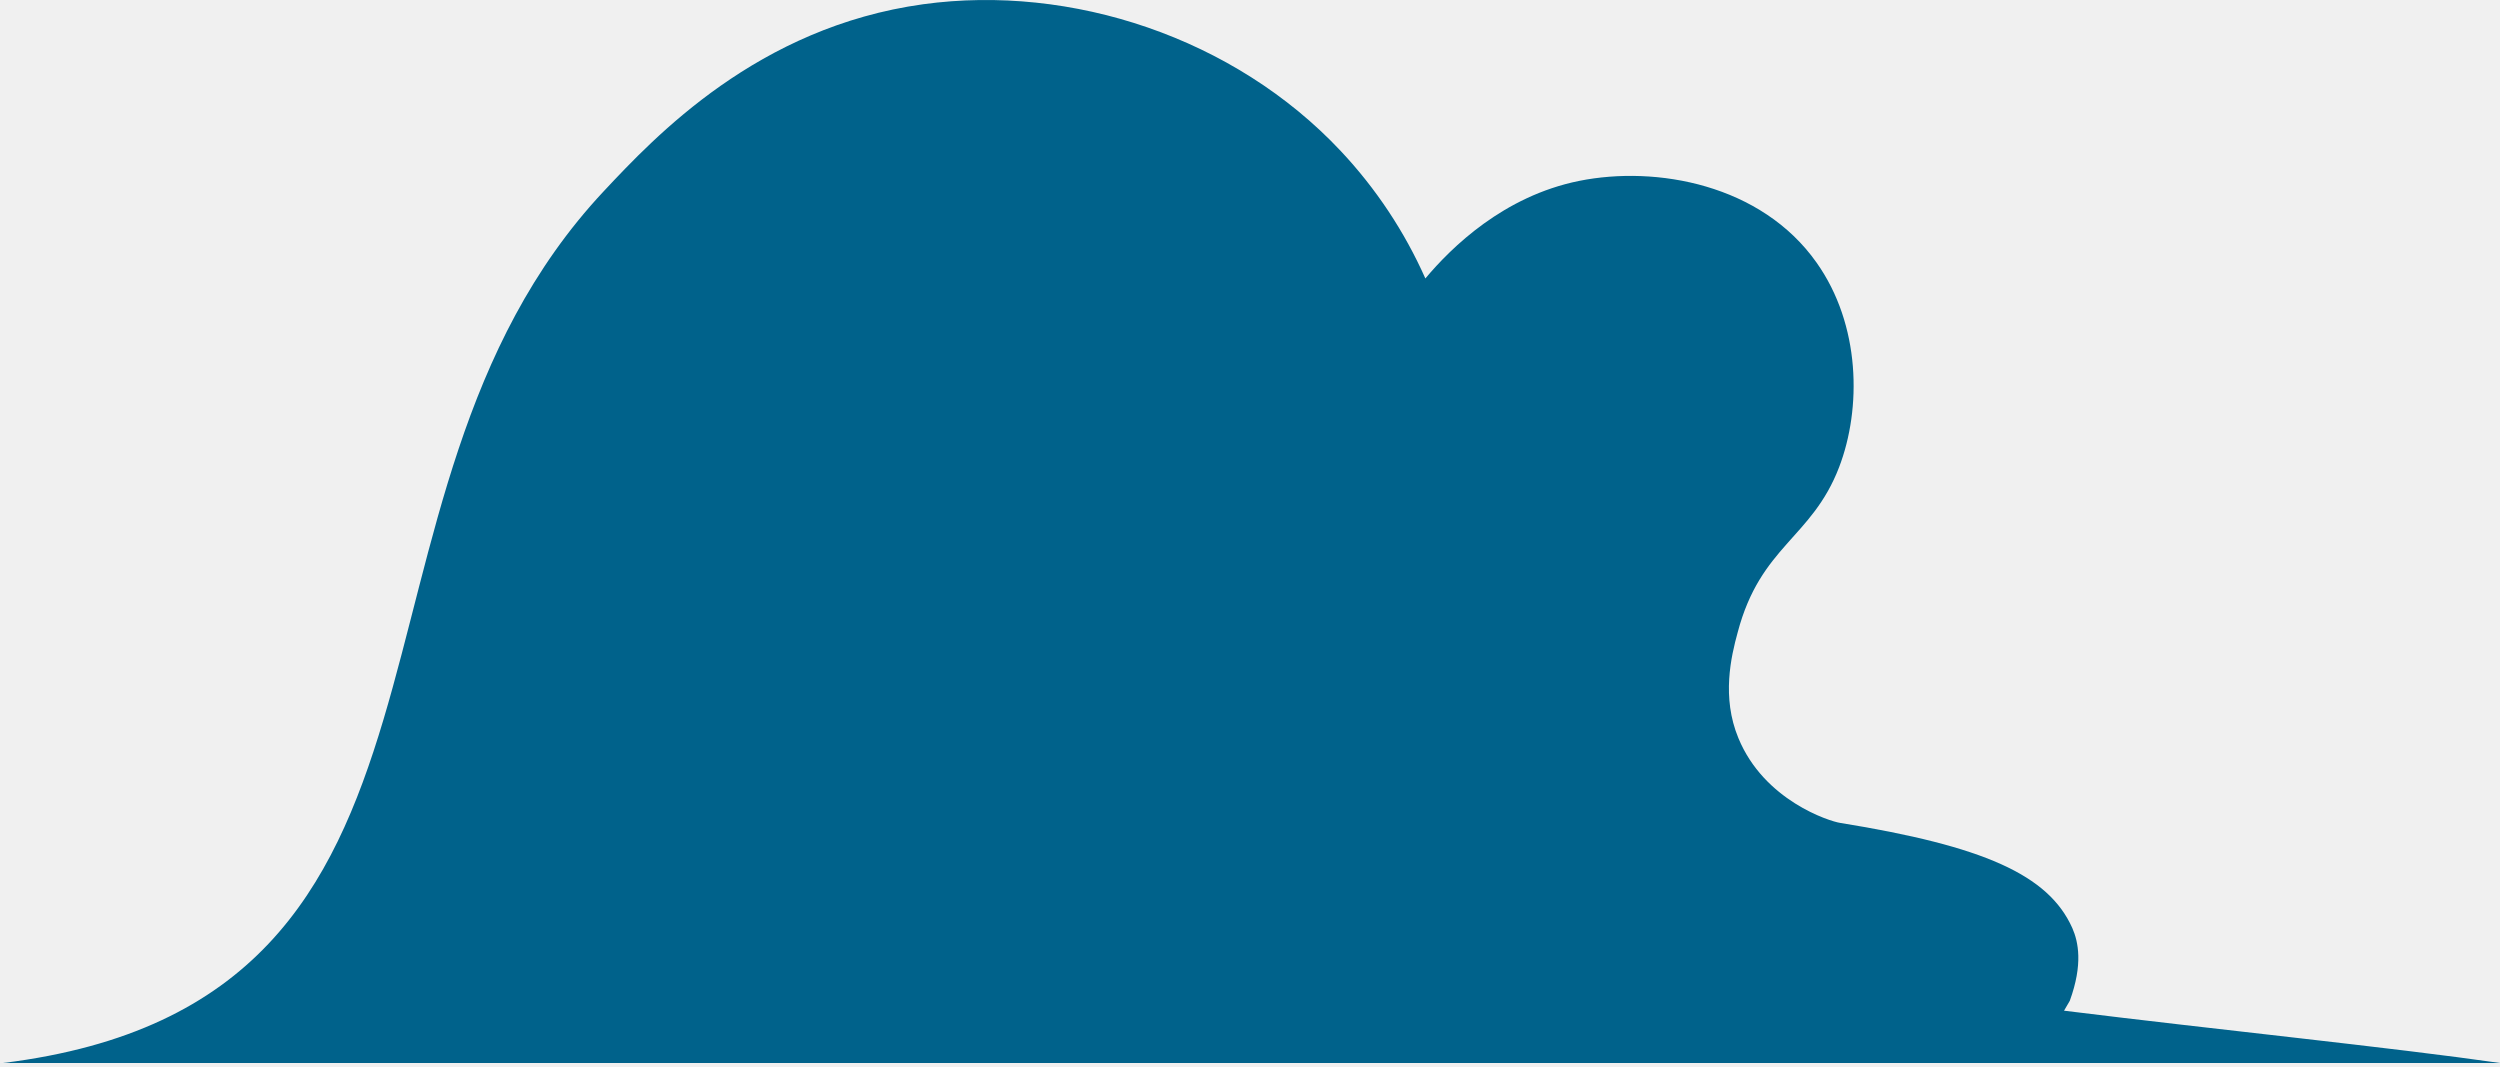
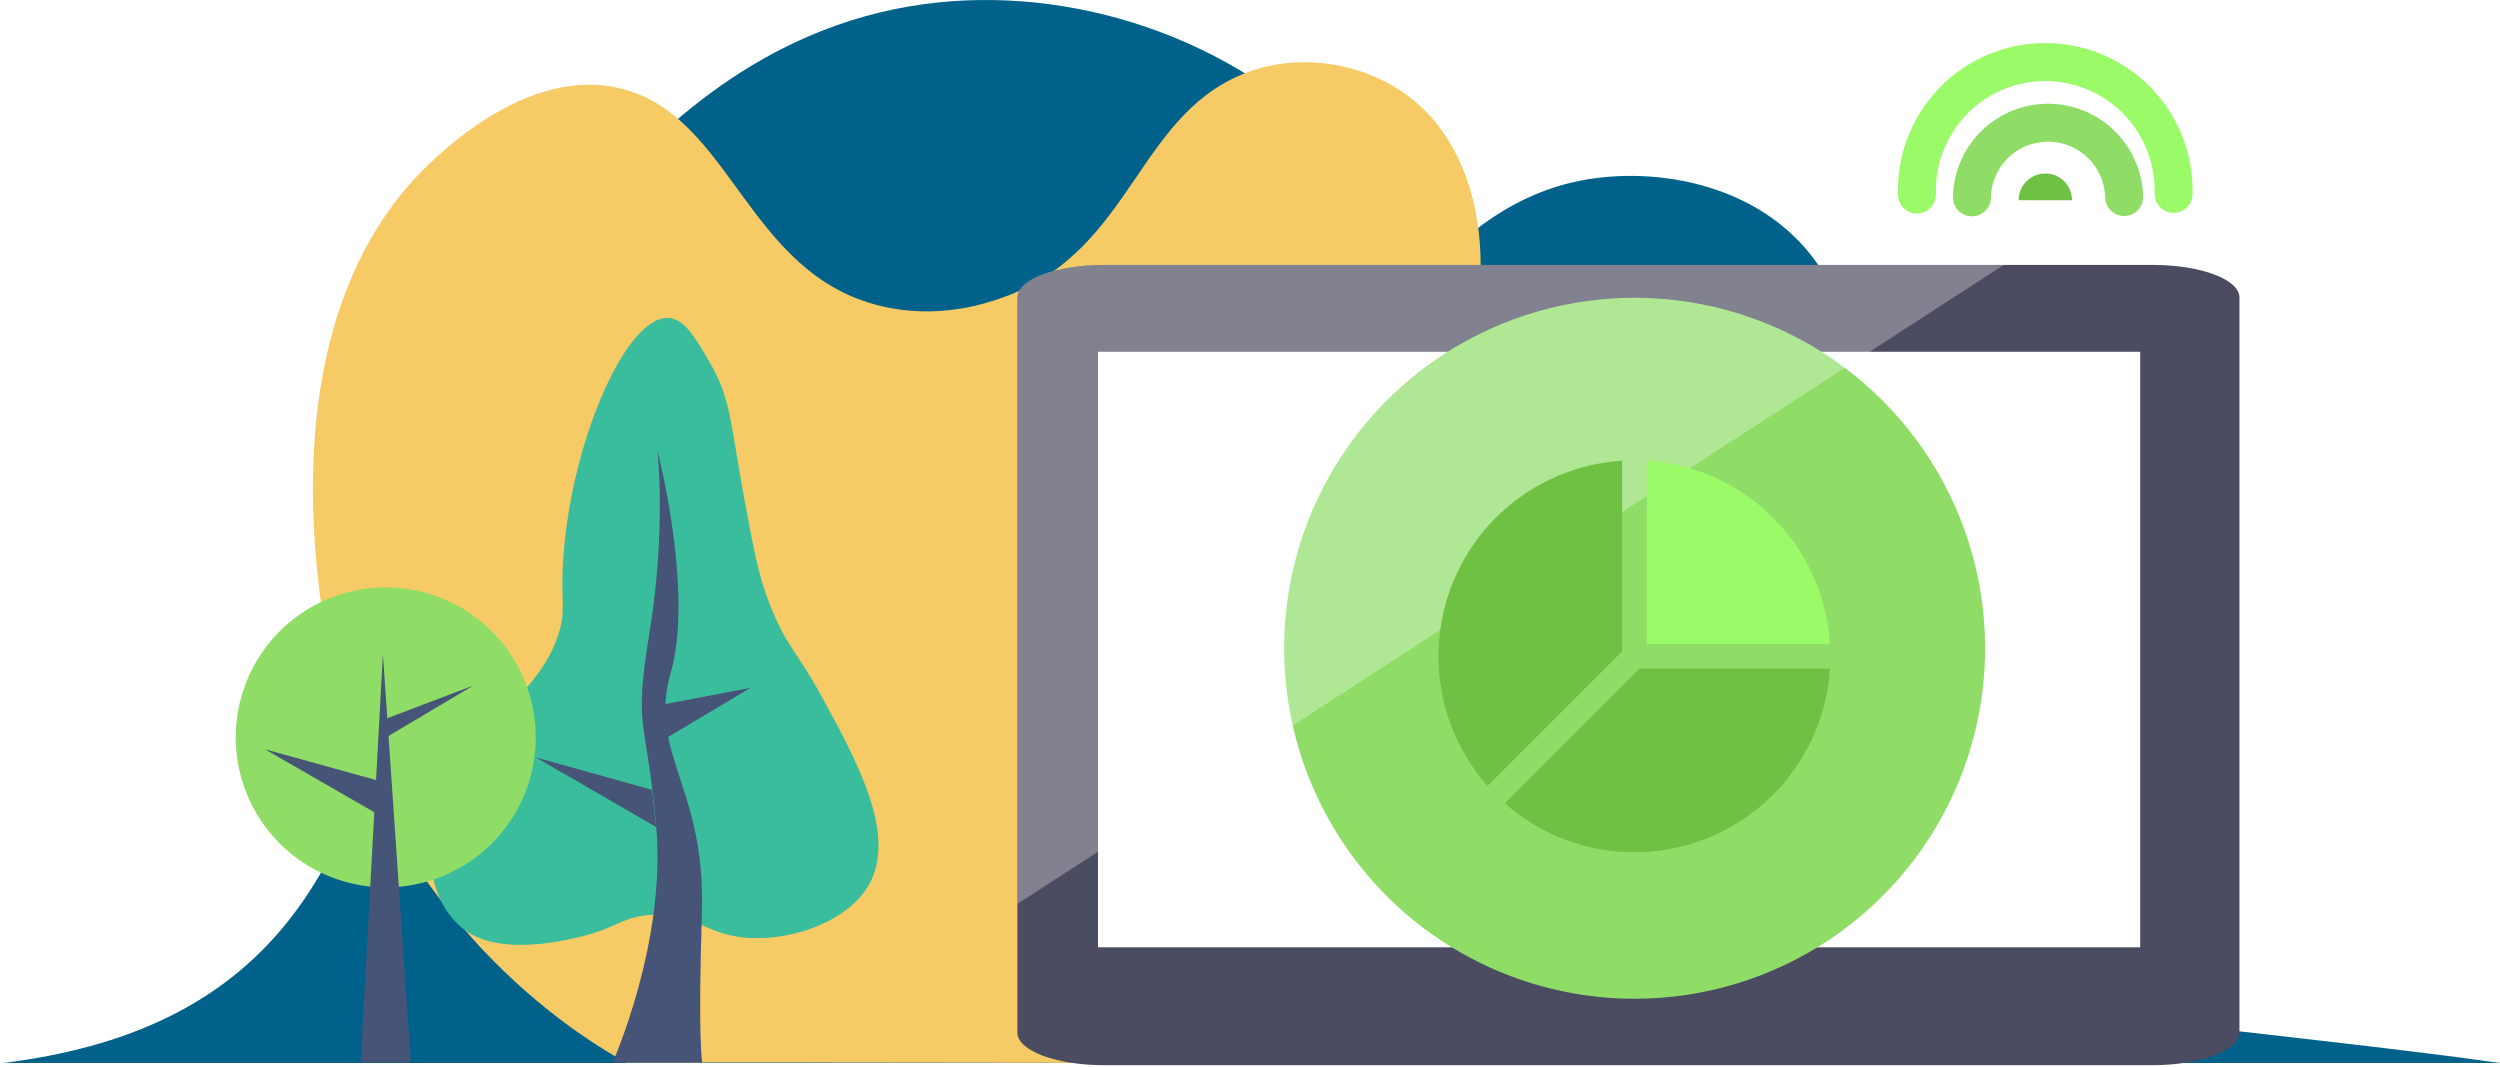
<svg xmlns="http://www.w3.org/2000/svg" width="403" height="172" viewBox="0 0 403 172" fill="none">
+   <rect width="403" height="172" fill="#E5E5E5" />
+   <rect width="1440" height="900" transform="translate(-500 -446)" fill="white" />
  <path d="M332.722 162.923C333.031 162.408 333.315 161.898 333.647 161.335C335.799 155.442 335.028 151.808 334.056 149.603C330.215 140.995 319.716 136.383 296.614 132.648C294.924 132.387 284.372 129.062 280.223 118.966C277.507 112.41 279.037 105.853 280.122 101.911C283.809 87.974 292.055 86.794 296.46 75.323C300.1 65.838 299.946 52.369 292.826 42.327C283.934 29.724 267.009 26.653 254.56 29.16C242.371 31.621 233.971 39.873 229.768 44.888C226.409 37.324 221.799 30.379 216.133 24.347C198.971 6.058 172.698 -2.597 148.825 0.682C122.148 4.369 105.597 21.993 97.297 30.856C50.737 80.599 81.501 161.335 0.5 171.353H403.001C385.275 168.816 357.466 165.994 332.722 162.923Z" fill="#00628B" />
+   <path d="M279.721 159.692C277.623 164.05 273.935 166.356 272.347 167.399C269.295 169.247 265.879 170.412 262.334 170.814C261.433 170.918 260.526 170.968 259.619 170.962C232.213 170.962 218.898 171.377 209.01 171.377C185.961 171.377 149.29 171.27 100.934 171.27C94.277 167.684 66.053 150.628 55.038 113.536C54.273 111.028 40.087 59.797 65.744 30.032C67.333 28.188 83.369 10.054 100.217 14.304C118.001 18.762 120.402 44.224 142.069 49.346C151.288 51.551 159.024 48.883 161.632 47.964C182.974 40.382 183.199 17.583 201.997 11.334C211.725 8.109 224.483 10.825 231.757 20.144C241.947 33.185 240.157 55.446 231.164 69.122C225.733 77.321 220.048 79.52 216.871 89.971C215.745 93.659 213.492 101.549 216.978 110.003C221.892 121.859 234.288 125.73 236.238 126.038C259.18 129.726 277.113 135.257 280.107 145.915C282.537 153.907 279.721 159.692 279.721 159.692Z" fill="#F6CA65" />
+   <path d="M119.145 151.037C113.454 150.219 111.717 147.243 105.469 147.451C100.395 147.605 99.476 149.656 93.429 151.037C90.151 151.808 80.114 154.108 74.578 149.656C68.057 144.321 67.92 133.259 72.686 125.321C78.472 115.788 87.08 111.336 89.997 102.32C91.23 98.526 90.459 97.091 90.714 91.56C91.585 72.193 100.756 50.934 107.722 51.249C110.283 51.349 112.026 54.319 114.433 58.469C117.758 64.107 117.758 68.156 119.768 79.218C121.41 88.08 122.175 92.538 124.024 97.251C126.686 104.169 128.684 105.296 132.472 112.315C138.157 122.713 144.512 134.344 140.179 142.435C136.657 148.885 126.52 152.092 119.145 151.037Z" fill="#3ABD9D" />
+   <path d="M98.758 171.27C98.758 171.27 107.467 151.855 105.771 133.158C104.076 114.46 102.084 118.201 104.752 101.602C107.419 85.003 105.979 72.607 105.979 72.607C105.979 72.607 111.871 95.3 108.131 108.414C104.39 121.527 113.816 126.791 113.152 147.196C112.488 167.6 113.199 171.27 113.199 171.27H98.758Z" fill="#465477" />
+   <path d="M105.108 127.318L86.363 122.09L105.771 133.312L105.108 127.318Z" fill="#465477" />
+   <path d="M106.904 119.274L120.989 110.874L106.904 113.559V119.298V119.274Z" fill="#465477" />
+   <path d="M62.188 143.046C57.404 143.047 52.727 141.629 48.749 138.972C44.771 136.314 41.671 132.536 39.84 128.116C38.01 123.696 37.532 118.832 38.467 114.14C39.402 109.448 41.707 105.139 45.092 101.758C48.476 98.377 52.788 96.076 57.48 95.145C62.173 94.215 67.036 94.698 71.455 96.533C75.873 98.367 79.648 101.471 82.302 105.452C84.955 109.432 86.369 114.111 86.363 118.895C86.355 125.302 83.805 131.444 79.272 135.972C74.739 140.5 68.595 143.044 62.188 143.046V143.046Z" fill="#8FDD66" />
+   <path d="M61.571 126.008L42.719 120.786L62.188 132.002L61.571 126.008Z" fill="#465477" />
+   <path d="M62.188 118.895L76.32 110.495L62.188 115.871V118.895Z" fill="#465477" />
+   <path d="M61.725 105.444L66.231 171.246H58.139L61.725 105.444Z" fill="#465477" />
+   <path d="M347.103 171.706H177.898C174.211 171.705 170.676 171.152 168.07 170.168C165.464 169.184 164 167.851 164 166.46V47.951C164 46.56 165.464 45.227 168.07 44.243C170.676 43.26 174.211 42.707 177.898 42.706H347.103C350.79 42.707 354.324 43.26 356.93 44.243C359.536 45.227 361 46.56 361 47.951V166.46C360.972 167.848 359.499 169.175 356.899 170.156C354.299 171.137 350.781 171.694 347.103 171.706Z" fill="#4B4C61" />
+   <path d="M345 56.706H177V152.706H345V56.706Z" fill="white" />
+   <path d="M263.5 161C274.675 161 285.599 157.686 294.89 151.478C304.181 145.27 311.423 136.446 315.699 126.122C319.976 115.798 321.095 104.437 318.915 93.477C316.735 82.517 311.353 72.45 303.452 64.549C295.55 56.647 285.483 51.266 274.523 49.086C263.563 46.906 252.203 48.025 241.879 52.301C231.555 56.577 222.73 63.819 216.522 73.11C210.314 82.402 207 93.325 207 104.5C207 119.485 212.953 133.856 223.549 144.452C234.145 155.047 248.516 161 263.5 161Z" fill="#8FDD66" />
+   <path opacity="0.3" d="M164 145.706V47.913C163.999 47.229 164.356 46.552 165.05 45.92C165.745 45.289 166.764 44.715 168.049 44.231C169.333 43.747 170.859 43.364 172.538 43.102C174.217 42.84 176.017 42.706 177.834 42.706H323L164 145.706Z" fill="white" />
+   <path d="M309.011 31.35C308.923 28.583 309.392 25.826 310.389 23.243C311.386 20.66 312.891 18.304 314.815 16.313C316.739 14.322 319.043 12.738 321.59 11.653C324.138 10.569 326.877 10.007 329.645 10C332.414 9.993 335.156 10.542 337.708 11.614C340.261 12.686 342.573 14.259 344.506 16.241C346.44 18.222 347.957 20.571 348.966 23.149C349.976 25.727 350.458 28.482 350.383 31.249" stroke="#9AFA67" stroke-width="6.12" stroke-miterlimit="10" stroke-linecap="round" />
+   <path d="M317.874 31.812C317.937 28.605 319.253 25.55 321.542 23.301C323.83 21.053 326.908 19.79 330.116 19.783C333.324 19.776 336.407 21.025 338.705 23.264C341.003 25.502 342.333 28.552 342.41 31.759" stroke="#8FDD66" stroke-width="6.12" stroke-miterlimit="10" stroke-linecap="round" />
+   <path d="M325.402 32.269C325.402 31.127 325.856 30.032 326.663 29.225C327.47 28.418 328.565 27.965 329.706 27.965C330.848 27.965 331.942 28.418 332.749 29.225C333.557 30.032 334.01 31.127 334.01 32.269H325.402Z" fill="#6EC142" />
+   <path d="M295 107.778H264.28L242.566 129.492C247.002 133.398 252.443 135.983 258.274 136.952C264.104 137.921 270.089 137.236 275.549 134.975C281.01 132.713 285.727 128.966 289.165 124.159C292.603 119.351 294.625 113.676 295 107.778Z" fill="#6EC142" />
+   <path d="M239.776 126.676C235.867 122.244 233.281 116.803 232.31 110.974C231.34 105.144 232.025 99.159 234.287 93.7C236.549 88.24 240.298 83.525 245.107 80.09C249.916 76.654 255.592 74.638 261.49 74.268V104.988L239.776 126.702V126.676Z" fill="#6EC142" />
+   <path d="M265.448 74.268V103.821H295.001C294.527 96.138 291.261 88.894 285.818 83.451C280.375 78.008 273.131 74.743 265.448 74.268V74.268Z" fill="#9AFA67" />
</svg>
